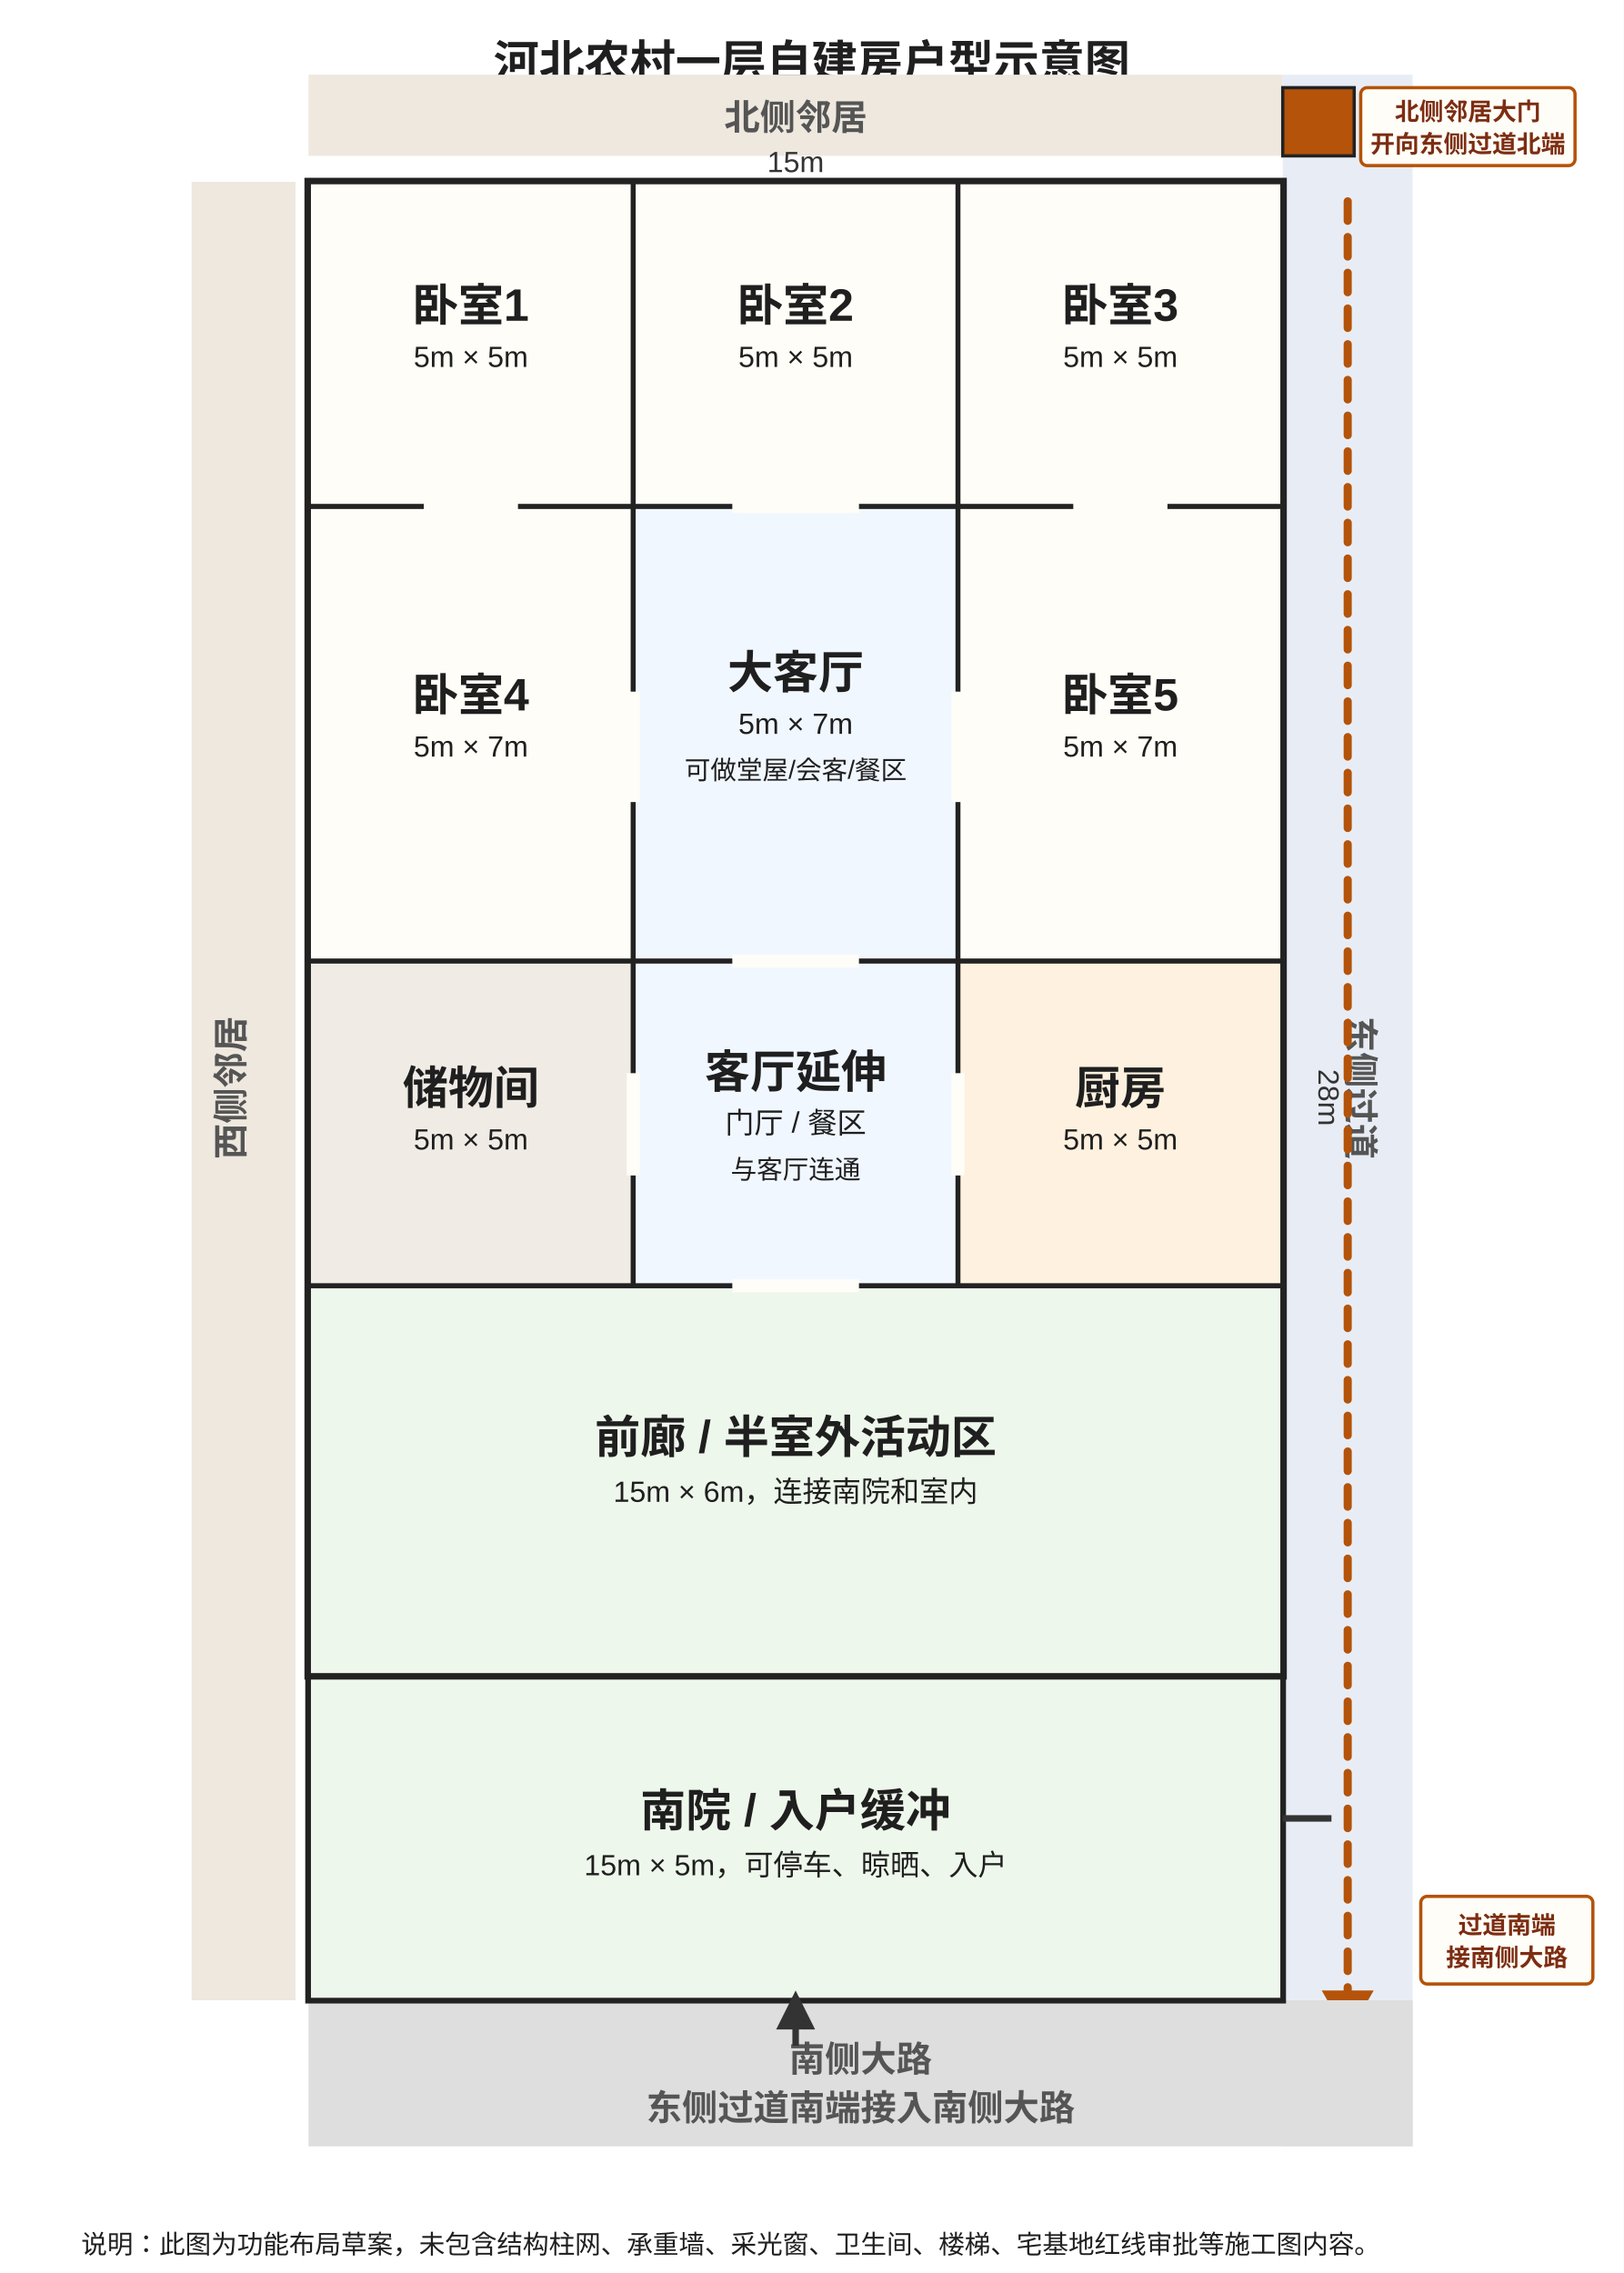
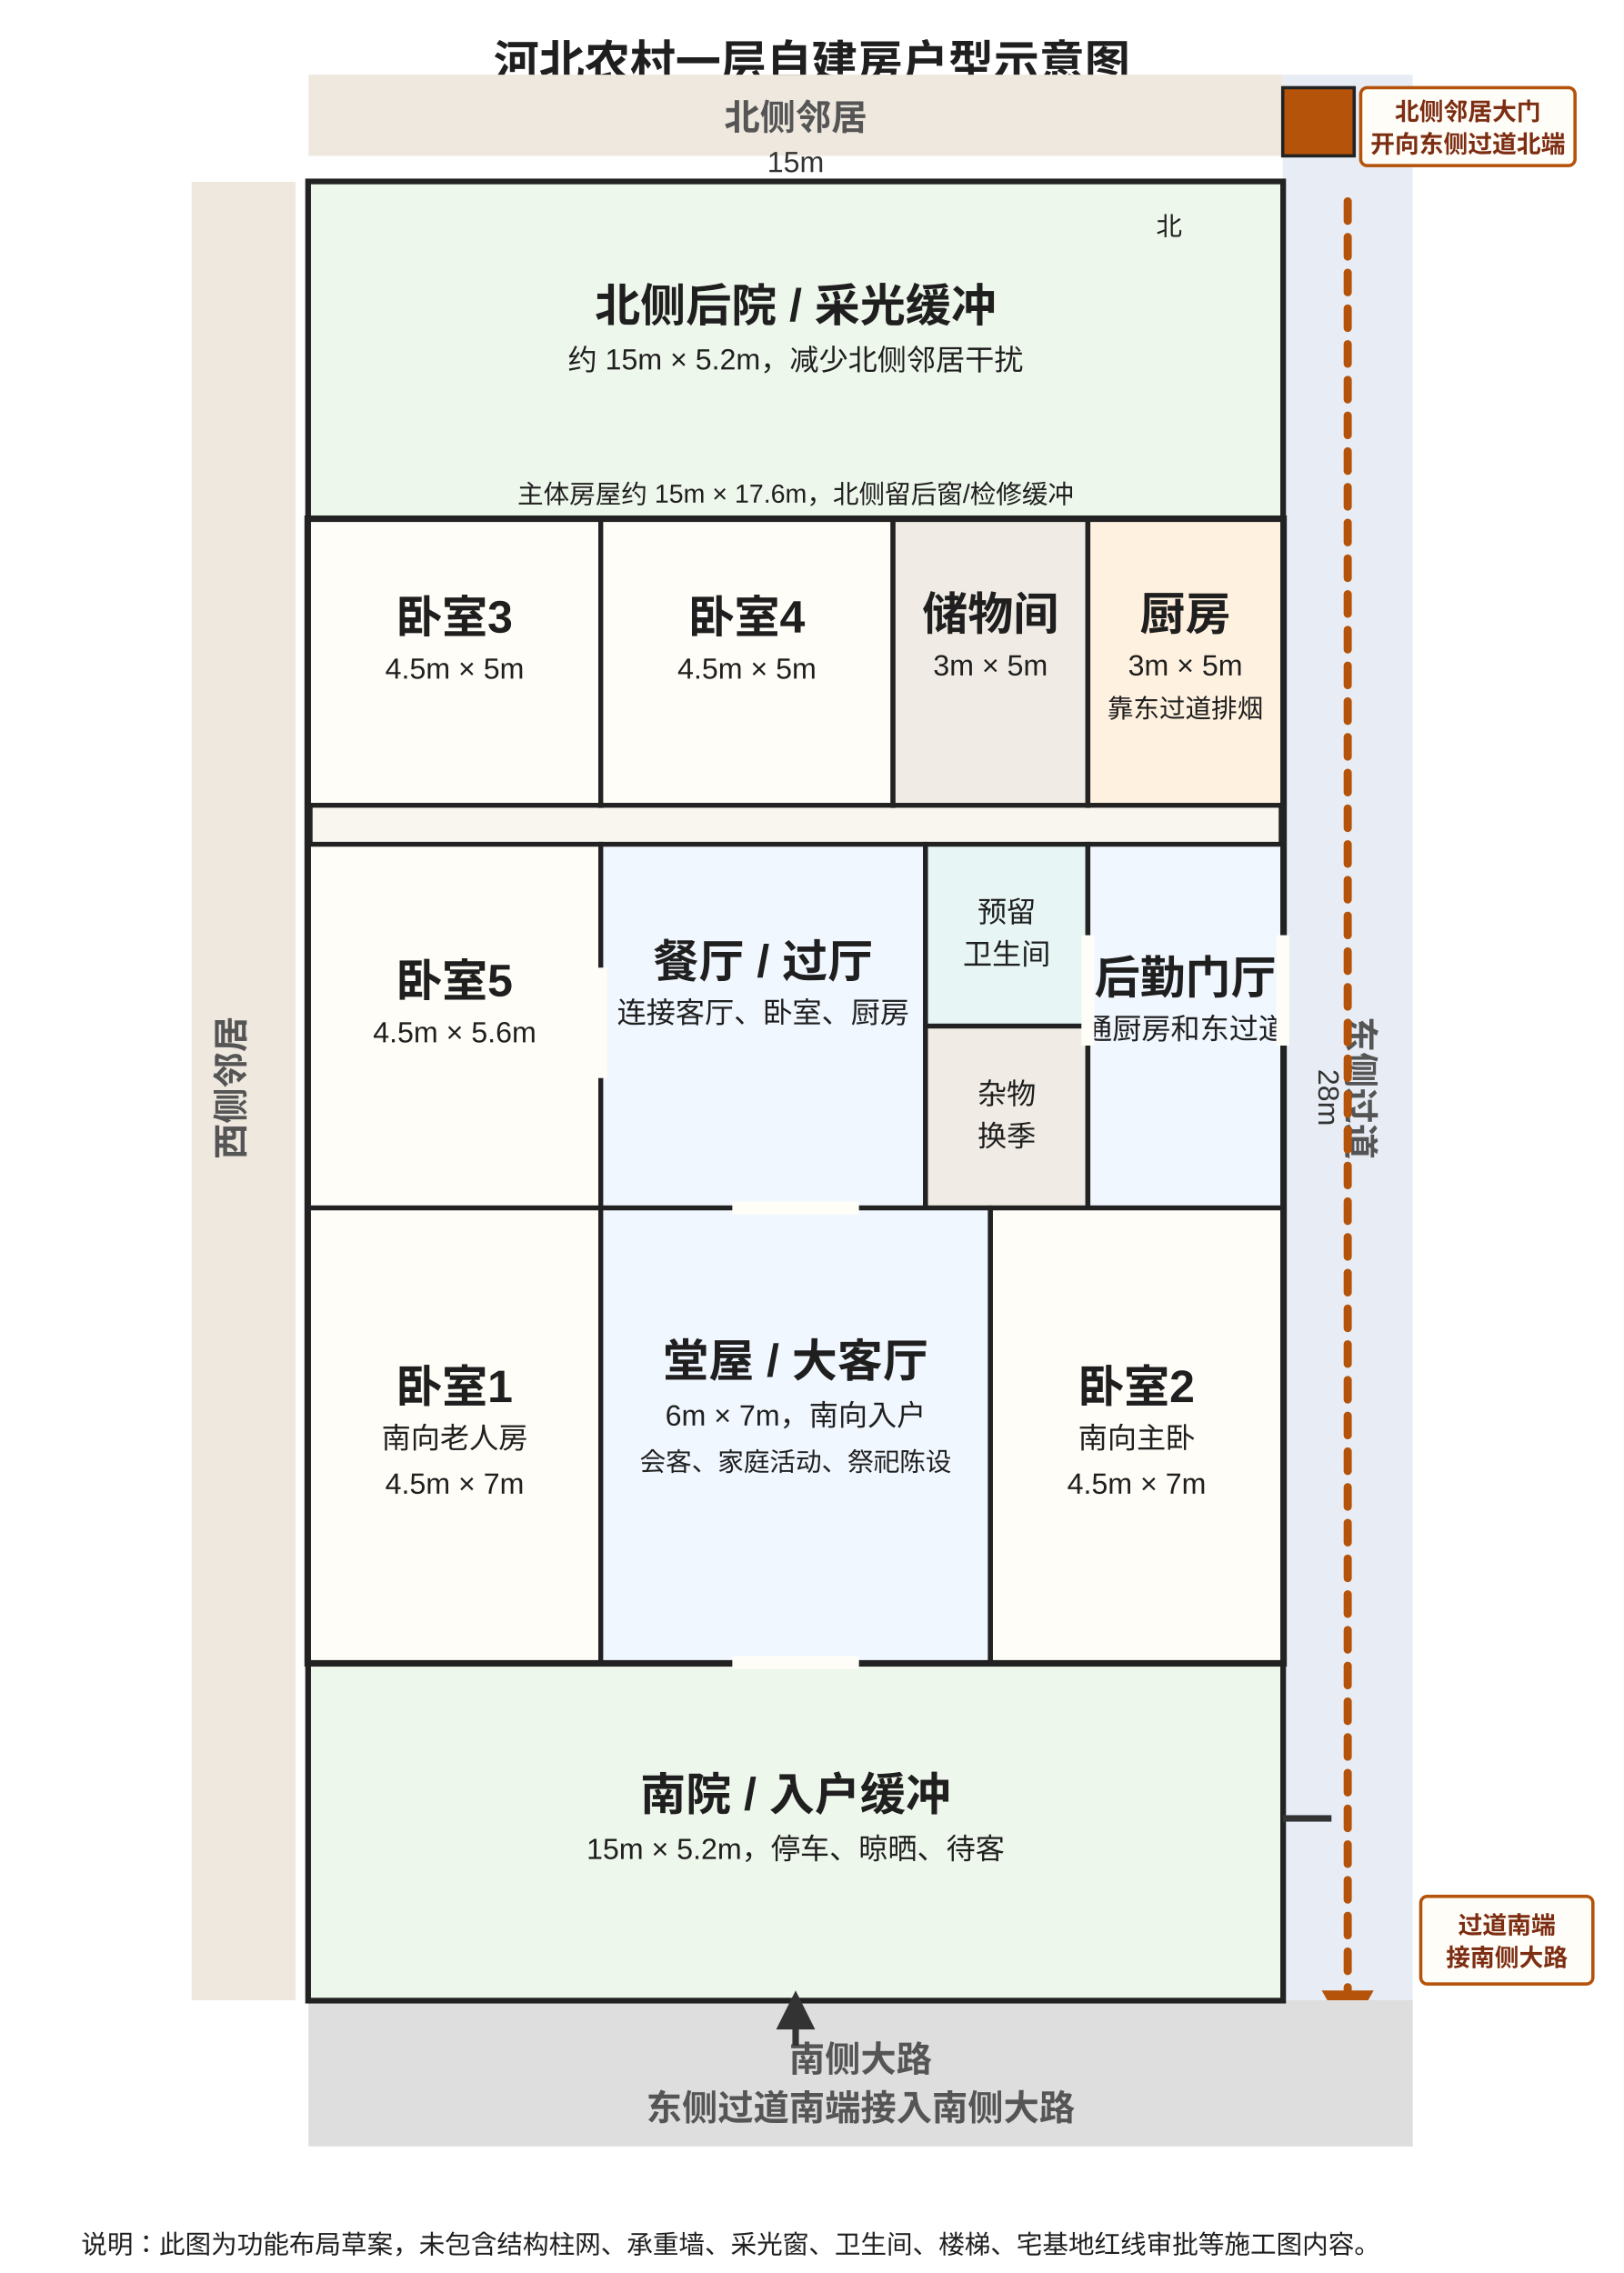
<svg xmlns="http://www.w3.org/2000/svg" width="1000" height="1400" viewBox="0 0 1000 1400">
  <defs>
    <style>
      .site { fill: #f8f6ef; stroke: #222; stroke-width: 4; }
      .room { fill: #fffdf7; stroke: #222; stroke-width: 3; }
      .living { fill: #f1f7ff; }
      .kitchen { fill: #fff1df; }
      .store { fill: #f0ece5; }
+       .bath { fill: #e7f6f4; }
      .yard { fill: #eef7eb; }
      .wall { stroke: #222; stroke-width: 5; stroke-linecap: square; }
      .door { stroke: #fffdf7; stroke-width: 8; stroke-linecap: square; }
      .text { font-family: Arial, "Microsoft YaHei", sans-serif; fill: #1f1f1f; text-anchor: middle; }
      .label { font-size: 28px; font-weight: 700; }
      .sub { font-size: 18px; }
      .small { font-size: 16px; }
      .outside { fill: #555; font-size: 22px; font-weight: 700; }
      .dim { fill: #333; font-size: 18px; }
      .callout { fill: #fffdf7; stroke: #b45309; stroke-width: 2; }
      .callout-text { fill: #7c2d12; font-size: 15px; font-weight: 700; }
      .route { stroke: #b45309; stroke-width: 5; stroke-dasharray: 12 10; stroke-linecap: round; }
      .route-solid { stroke: #b45309; stroke-width: 4; stroke-linecap: round; }
      .road { fill: #dedede; }
      .path { fill: #e8edf5; }
      .neighbor { fill: #eee8df; }
    </style>
  </defs>
  <rect x="0" y="0" width="1000" height="1400" fill="#ffffff" />
  <text x="500" y="48" class="text label">河北农村一层自建房户型示意图</text>
  <text x="500" y="78" class="text sub">宅基地：东西 15 米 × 南北 28 米；北侧邻居，东侧过道，南侧大路</text>
  <rect x="118" y="112" width="64" height="1120" class="neighbor" />
  <text x="150" y="670" class="text outside" transform="rotate(-90 150 670)">西侧邻居</text>
  <rect x="790" y="46" width="80" height="1276" class="path" />
  <text x="830" y="670" class="text outside" transform="rotate(90 830 670)">东侧过道</text>
  <line x1="830" y1="124" x2="830" y2="1238" class="route" />
  <path d="M830 1254 L814 1226 L846 1226 Z" fill="#b45309" />
  <rect x="190" y="46" width="600" height="50" class="neighbor" />
  <text x="490" y="80" class="text outside">北侧邻居</text>
  <rect x="790" y="54" width="44" height="42" fill="#b45309" stroke="#222" stroke-width="2" />
  <rect x="838" y="54" width="132" height="48" rx="4" class="callout" />
  <text x="904" y="74" class="text callout-text">北侧邻居大门</text>
  <text x="904" y="94" class="text callout-text">开向东侧过道北端</text>
  <rect x="190" y="1232" width="680" height="90" class="road" />
  <text x="530" y="1276" class="text outside">南侧大路</text>
  <text x="530" y="1306" class="text outside">东侧过道南端接入南侧大路</text>
  <rect x="190" y="112" width="600" height="1120" class="site" />
+   <rect x="190" y="112" width="600" height="208" class="room yard" />
+   <text x="490" y="198" class="text label">北侧后院 / 采光缓冲</text>
+   <text x="490" y="228" class="text sub">约 15m × 5.2m，减少北侧邻居干扰</text>
  <text x="490" y="106" class="text dim">15m</text>
  <text x="812" y="676" class="text dim" transform="rotate(90 812 676)">28m</text>
  <text x="720" y="145" class="text small">北</text>
  <text x="720" y="1210" class="text small">南</text>
  <rect x="875" y="1168" width="106" height="54" rx="4" class="callout" />
  <text x="928" y="1191" class="text callout-text">过道南端</text>
  <text x="928" y="1211" class="text callout-text">接南侧大路</text>
-   <rect x="190" y="1032" width="600" height="200" class="room yard" />
-   <text x="490" y="1125" class="text label">南院 / 入户缓冲</text>
-   <text x="490" y="1155" class="text sub">15m × 5m，可停车、晾晒、入户</text>
-   <rect x="190" y="112" width="600" height="920" fill="none" stroke="#222" stroke-width="5" />
-   <rect x="190" y="112" width="200" height="200" class="room" />
-   <rect x="390" y="112" width="200" height="200" class="room" />
-   <rect x="590" y="112" width="200" height="200" class="room" />
-   <text x="290" y="198" class="text label">卧室1</text>
-   <text x="290" y="226" class="text sub">5m × 5m</text>
-   <text x="490" y="198" class="text label">卧室2</text>
-   <text x="490" y="226" class="text sub">5m × 5m</text>
-   <text x="690" y="198" class="text label">卧室3</text>
-   <text x="690" y="226" class="text sub">5m × 5m</text>
-   <rect x="190" y="312" width="200" height="280" class="room" />
-   <rect x="390" y="312" width="200" height="280" class="room living" />
-   <rect x="590" y="312" width="200" height="280" class="room" />
-   <text x="290" y="438" class="text label">卧室4</text>
-   <text x="290" y="466" class="text sub">5m × 7m</text>
-   <text x="490" y="424" class="text label">大客厅</text>
-   <text x="490" y="452" class="text sub">5m × 7m</text>
-   <text x="490" y="480" class="text small">可做堂屋/会客/餐区</text>
-   <text x="690" y="438" class="text label">卧室5</text>
-   <text x="690" y="466" class="text sub">5m × 7m</text>
-   <rect x="190" y="592" width="200" height="200" class="room store" />
-   <rect x="390" y="592" width="200" height="200" class="room living" />
-   <rect x="590" y="592" width="200" height="200" class="room kitchen" />
-   <text x="290" y="680" class="text label">储物间</text>
-   <text x="290" y="708" class="text sub">5m × 5m</text>
-   <text x="490" y="670" class="text label">客厅延伸</text>
-   <text x="490" y="698" class="text sub">门厅 / 餐区</text>
-   <text x="490" y="726" class="text small">与客厅连通</text>
-   <text x="690" y="680" class="text label">厨房</text>
-   <text x="690" y="708" class="text sub">5m × 5m</text>
-   <rect x="190" y="792" width="600" height="240" class="room yard" />
-   <text x="490" y="895" class="text label">前廊 / 半室外活动区</text>
-   <text x="490" y="925" class="text sub">15m × 6m，连接南院和室内</text>
-   <line x1="455" y1="792" x2="525" y2="792" class="door" />
-   <line x1="455" y1="592" x2="525" y2="592" class="door" />
-   <line x1="455" y1="312" x2="525" y2="312" class="door" />
-   <line x1="265" y1="312" x2="315" y2="312" class="door" />
-   <line x1="465" y1="312" x2="515" y2="312" class="door" />
-   <line x1="665" y1="312" x2="715" y2="312" class="door" />
-   <line x1="390" y1="430" x2="390" y2="490" class="door" />
-   <line x1="590" y1="430" x2="590" y2="490" class="door" />
-   <line x1="390" y1="665" x2="390" y2="720" class="door" />
-   <line x1="590" y1="665" x2="590" y2="720" class="door" />
+   <rect x="190" y="1024" width="600" height="208" class="room yard" />
+   <text x="490" y="1115" class="text label">南院 / 入户缓冲</text>
+   <text x="490" y="1145" class="text sub">15m × 5.2m，停车、晾晒、待客</text>
+   <rect x="190" y="320" width="600" height="704" fill="none" stroke="#222" stroke-width="5" />
+   <text x="490" y="310" class="text small">主体房屋约 15m × 17.6m，北侧留后窗/检修缓冲</text>
+   <rect x="190" y="320" width="180" height="176" class="room" />
+   <rect x="370" y="320" width="180" height="176" class="room" />
+   <rect x="550" y="320" width="120" height="176" class="room store" />
+   <rect x="670" y="320" width="120" height="176" class="room kitchen" />
+   <text x="280" y="390" class="text label">卧室3</text>
+   <text x="280" y="418" class="text sub">4.5m × 5m</text>
+   <text x="460" y="390" class="text label">卧室4</text>
+   <text x="460" y="418" class="text sub">4.5m × 5m</text>
+   <text x="610" y="388" class="text label">储物间</text>
+   <text x="610" y="416" class="text sub">3m × 5m</text>
+   <text x="730" y="388" class="text label">厨房</text>
+   <text x="730" y="416" class="text sub">3m × 5m</text>
+   <text x="730" y="442" class="text small">靠东过道排烟</text>
+   <rect x="190" y="520" width="180" height="224" class="room" />
+   <rect x="370" y="520" width="200" height="224" class="room living" />
+   <rect x="570" y="520" width="100" height="112" class="room bath" />
+   <rect x="570" y="632" width="100" height="112" class="room store" />
+   <rect x="670" y="520" width="120" height="224" class="room living" />
+   <text x="280" y="614" class="text label">卧室5</text>
+   <text x="280" y="642" class="text sub">4.5m × 5.6m</text>
+   <text x="470" y="602" class="text label">餐厅 / 过厅</text>
+   <text x="470" y="630" class="text sub">连接客厅、卧室、厨房</text>
+   <text x="620" y="568" class="text sub">预留</text>
+   <text x="620" y="594" class="text sub">卫生间</text>
+   <text x="620" y="680" class="text sub">杂物</text>
+   <text x="620" y="706" class="text sub">换季</text>
+   <text x="730" y="612" class="text label">后勤门厅</text>
+   <text x="730" y="640" class="text sub">通厨房和东过道</text>
+   <rect x="190" y="744" width="180" height="280" class="room" />
+   <rect x="370" y="744" width="240" height="280" class="room living" />
+   <rect x="610" y="744" width="180" height="280" class="room" />
+   <text x="280" y="864" class="text label">卧室1</text>
+   <text x="280" y="892" class="text sub">南向老人房</text>
+   <text x="280" y="920" class="text sub">4.5m × 7m</text>
+   <text x="490" y="848" class="text label">堂屋 / 大客厅</text>
+   <text x="490" y="878" class="text sub">6m × 7m，南向入户</text>
+   <text x="490" y="906" class="text small">会客、家庭活动、祭祀陈设</text>
+   <text x="700" y="864" class="text label">卧室2</text>
+   <text x="700" y="892" class="text sub">南向主卧</text>
+   <text x="700" y="920" class="text sub">4.5m × 7m</text>
+   <line x1="455" y1="1024" x2="525" y2="1024" class="door" />
+   <line x1="455" y1="744" x2="525" y2="744" class="door" />
+   <line x1="370" y1="600" x2="370" y2="660" class="door" />
+   <line x1="670" y1="580" x2="670" y2="640" class="door" />
+   <line x1="790" y1="580" x2="790" y2="640" class="door" />
  <path d="M490 1260 L490 1230" stroke="#333" stroke-width="4" marker-end="url(#arrow)" />
  <path d="M790 1120 L820 1120" stroke="#333" stroke-width="4" />
  <defs>
    <marker id="arrow" markerWidth="10" markerHeight="10" refX="5" refY="3" orient="auto" markerUnits="strokeWidth">
      <path d="M0,0 L0,6 L6,3 z" fill="#333" />
    </marker>
  </defs>
  <text x="450" y="1388" class="text small">说明：此图为功能布局草案，未包含结构柱网、承重墙、采光窗、卫生间、楼梯、宅基地红线审批等施工图内容。</text>
</svg>
